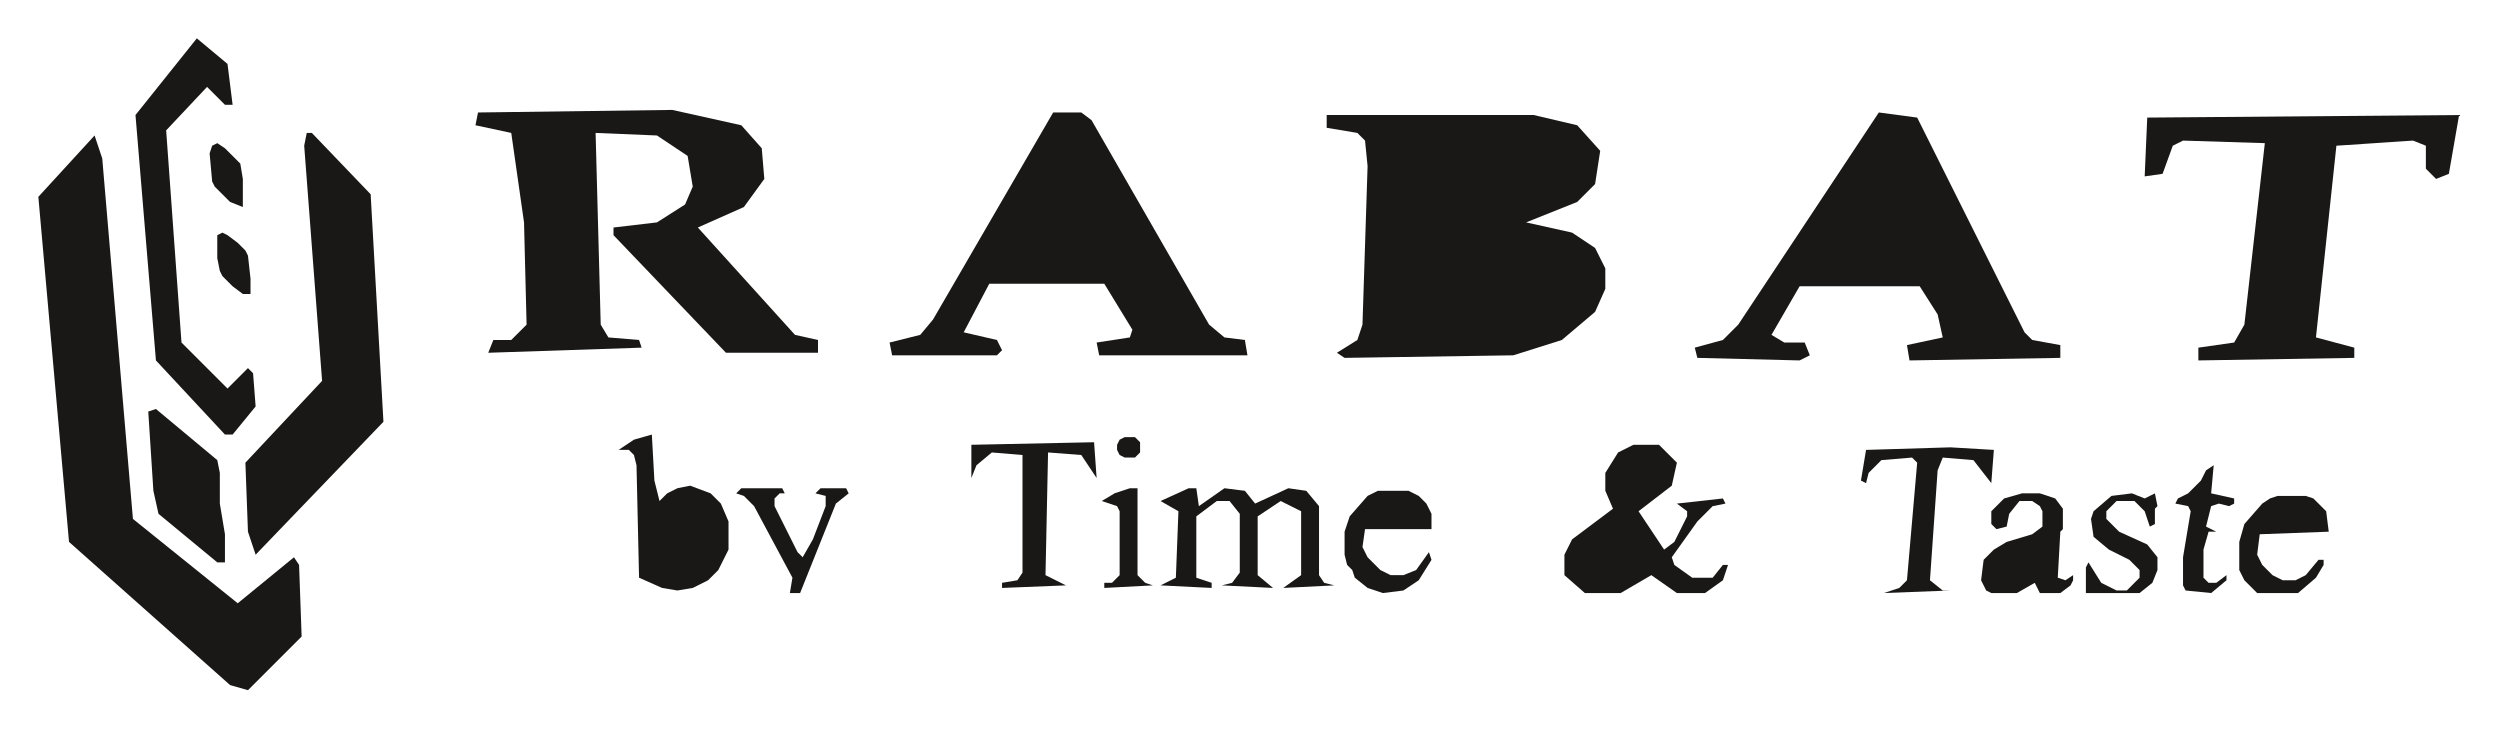
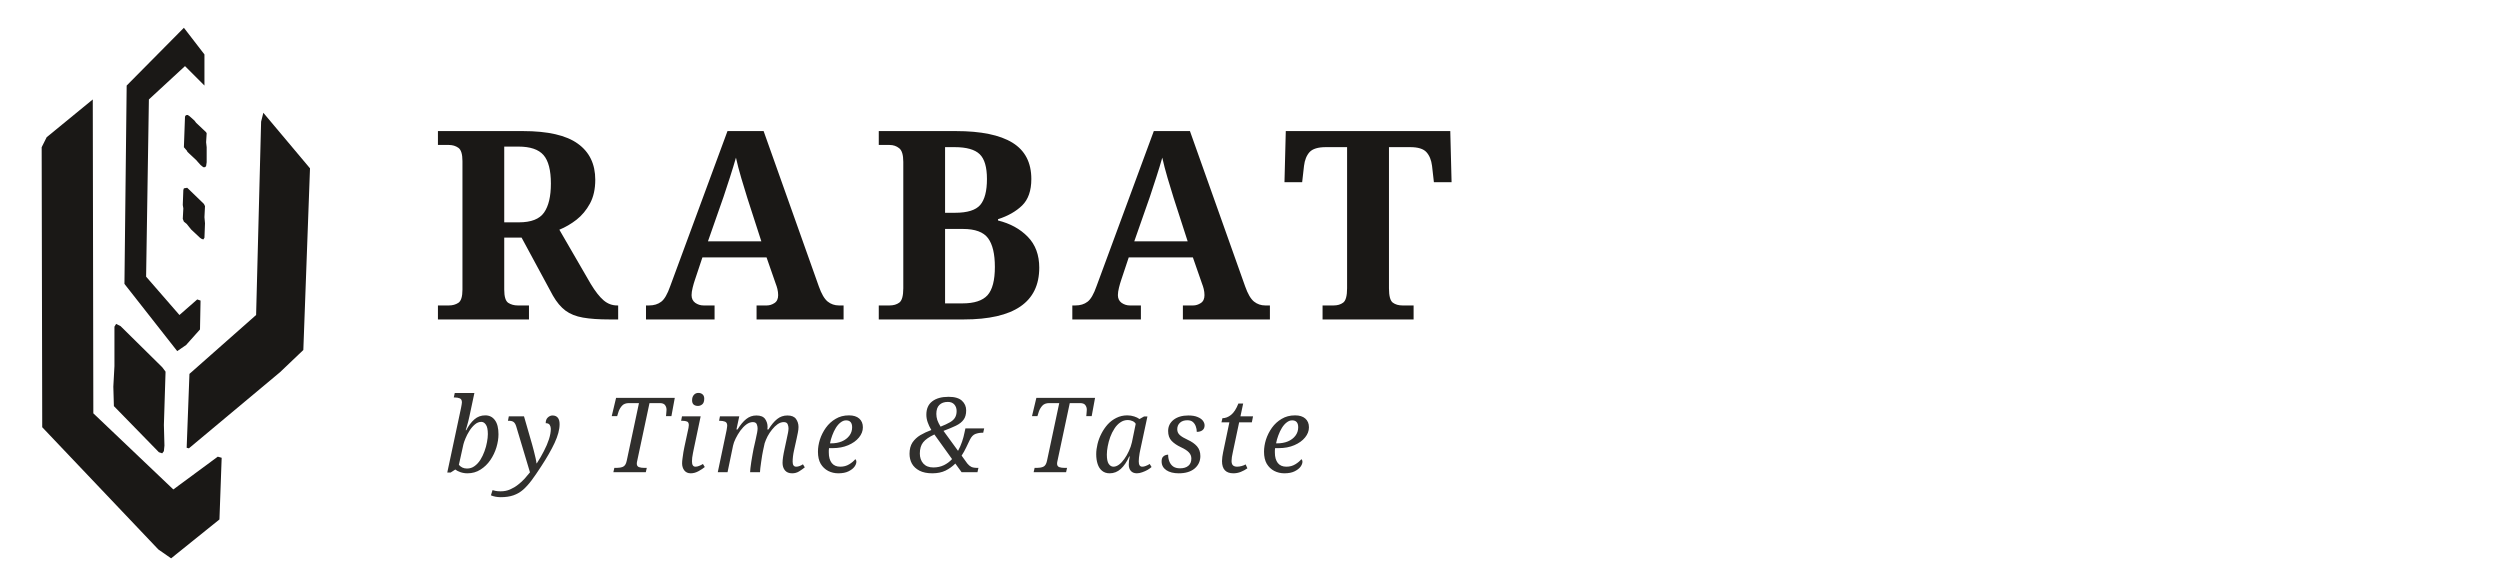
- <svg xmlns="http://www.w3.org/2000/svg" viewBox="0 0 978 285" fill="#1A1816" class="rabat-logo-svg">
-   <path d="M 905,195 L 902,194 L 891,194 L 888,195 L 885,197 L 878,205 L 876,212 L 876,223 L 878,227 L 883,232 L 899,232 L 906,226 L 909,221 L 909,219 L 907,219 L 902,225 L 898,227 L 893,227 L 889,225 L 885,221 L 883,217 L 884,209 L 911,208 L 910,200 Z" fill-rule="evenodd" />
-   <path d="M 884,204 L 885,202 L 889,198 L 891,197 L 897,197 L 901,201 L 901,205 L 899,207 L 892,206 L 890,207 Z" fill-rule="evenodd" />
-   <path d="M 843,193 L 839,195 L 834,193 L 826,194 L 819,200 L 818,203 L 819,210 L 825,215 L 833,219 L 837,223 L 837,226 L 832,231 L 828,231 L 822,228 L 817,220 L 816,222 L 816,232 L 837,232 L 842,228 L 844,223 L 844,218 L 840,213 L 829,208 L 824,203 L 824,200 L 828,196 L 835,196 L 839,200 L 841,206 L 843,205 L 843,199 L 844,198 Z" fill-rule="evenodd" />
-   <path d="M 784,195 L 779,200 L 779,205 L 781,207 L 785,206 L 786,201 L 790,196 L 795,196 L 798,198 L 799,200 L 799,206 L 795,209 L 785,212 L 780,215 L 776,219 L 775,227 L 777,231 L 779,232 L 789,232 L 796,228 L 798,232 L 806,232 L 810,229 L 811,227 L 811,225 L 808,227 L 805,226 L 806,208 L 807,207 L 807,199 L 804,195 L 798,193 L 791,193 Z" fill-rule="evenodd" />
-   <path d="M 799,213 L 798,223 L 795,226 L 791,228 L 787,228 L 785,227 L 783,225 L 783,220 L 784,218 L 788,214 L 792,212 L 795,211 Z" fill-rule="evenodd" />
-   <path d="M 551,192 L 539,192 L 535,194 L 528,202 L 526,208 L 526,217 L 527,221 L 529,223 L 530,226 L 535,230 L 541,232 L 549,231 L 555,227 L 560,219 L 559,216 L 554,223 L 549,225 L 544,225 L 540,223 L 535,218 L 533,214 L 534,207 L 560,207 L 560,201 L 558,197 L 555,194 Z" fill-rule="evenodd" />
-   <path d="M 533,202 L 534,200 L 539,195 L 546,195 L 551,200 L 550,205 L 546,205 L 541,204 L 540,205 L 536,204 L 533,204 Z" fill-rule="evenodd" />
-   <path d="M 454,196 L 461,200 L 460,226 L 454,229 L 474,230 L 474,228 L 468,226 L 468,202 L 476,196 L 481,196 L 485,201 L 485,224 L 482,228 L 478,229 L 498,230 L 492,225 L 492,202 L 501,196 L 509,200 L 509,225 L 502,230 L 522,229 L 518,228 L 516,225 L 516,198 L 511,192 L 504,191 L 491,197 L 487,192 L 479,191 L 469,198 L 468,191 L 465,191 Z" fill-rule="evenodd" />
-   <path d="M 445,191 L 442,191 L 436,193 L 431,196 L 437,198 L 438,200 L 438,225 L 435,228 L 432,228 L 432,230 L 451,229 L 448,228 L 445,225 Z" fill-rule="evenodd" />
-   <path d="M 290,191 L 288,193 L 291,194 L 295,198 L 310,226 L 309,232 L 313,232 L 327,197 L 332,193 L 331,191 L 321,191 L 319,193 L 323,194 L 323,198 L 318,211 L 314,218 L 312,216 L 303,198 L 303,195 L 305,193 L 307,193 L 306,191 Z" fill-rule="evenodd" />
-   <path d="M 866,182 L 863,184 L 861,188 L 856,193 L 852,195 L 851,197 L 856,198 L 857,200 L 854,218 L 854,229 L 855,231 L 865,232 L 871,227 L 871,225 L 867,228 L 864,228 L 862,226 L 862,215 L 864,208 L 867,208 L 863,206 L 865,198 L 868,197 L 872,198 L 874,197 L 874,195 L 865,193 Z" fill-rule="evenodd" />
-   <path d="M 730,176 L 728,188 L 730,189 L 731,185 L 736,180 L 748,179 L 750,181 L 746,227 L 743,230 L 737,232 L 763,231 L 760,231 L 755,227 L 758,184 L 760,179 L 772,180 L 779,189 L 780,176 L 763,175 Z" fill-rule="evenodd" />
-   <path d="M 633,177 L 628,185 L 628,192 L 631,199 L 615,211 L 612,217 L 612,225 L 620,232 L 634,232 L 646,225 L 656,232 L 667,232 L 674,227 L 676,221 L 674,221 L 670,226 L 662,226 L 655,221 L 654,218 L 664,204 L 670,198 L 675,197 L 674,195 L 656,197 L 660,200 L 660,202 L 655,212 L 651,215 L 641,200 L 654,190 L 656,181 L 649,174 L 639,174 Z" fill-rule="evenodd" />
-   <path d="M 630,204 L 632,204 L 635,207 L 638,214 L 643,220 L 644,222 L 642,224 L 637,227 L 633,228 L 630,228 L 627,227 L 622,222 L 621,219 L 621,215 L 622,212 L 625,208 Z" fill-rule="evenodd" />
-   <path d="M 646,177 L 648,178 L 650,180 L 650,187 L 649,189 L 644,194 L 640,196 L 638,194 L 636,188 L 636,183 L 637,181 L 641,177 Z" fill-rule="evenodd" />
-   <path d="M 380,174 L 380,187 L 382,182 L 388,177 L 400,178 L 400,224 L 398,227 L 392,228 L 392,230 L 417,229 L 409,225 L 410,177 L 423,178 L 429,187 L 428,173 Z" fill-rule="evenodd" />
-   <path d="M 438,172 L 437,174 L 437,176 L 438,178 L 440,179 L 444,179 L 446,177 L 446,173 L 444,171 L 440,171 Z" fill-rule="evenodd" />
-   <path d="M 248,172 L 242,176 L 246,176 L 248,178 L 249,182 L 250,226 L 259,230 L 265,231 L 271,230 L 277,227 L 281,223 L 285,215 L 285,204 L 282,197 L 278,193 L 270,190 L 265,191 L 261,193 L 258,196 L 256,188 L 255,170 Z" fill-rule="evenodd" />
-   <path d="M 262,197 L 270,197 L 276,203 L 277,206 L 278,214 L 277,219 L 275,223 L 271,227 L 263,227 L 261,226 L 258,223 L 258,221 L 257,219 L 257,201 L 260,198 Z" fill-rule="evenodd" />
-   <path d="M 58,161 L 60,192 L 62,201 L 85,220 L 88,220 L 88,209 L 86,197 L 86,185 L 85,180 L 61,160 Z" fill-rule="evenodd" />
-   <path d="M 85,92 L 85,101 L 86,106 L 87,108 L 91,112 L 95,115 L 98,115 L 98,109 L 97,100 L 96,98 L 93,95 L 89,92 L 87,91 Z" fill-rule="evenodd" />
-   <path d="M 85,56 L 83,57 L 82,60 L 83,71 L 84,73 L 90,79 L 95,81 L 95,70 L 94,64 L 88,58 Z" fill-rule="evenodd" />
-   <path d="M 37,53 L 15,77 L 27,212 L 90,268 L 97,270 L 118,249 L 117,221 L 115,218 L 93,236 L 52,203 L 40,62 Z" fill-rule="evenodd" />
-   <path d="M 122,52 L 120,52 L 119,57 L 126,149 L 96,181 L 97,208 L 100,217 L 150,165 L 145,76 Z" fill-rule="evenodd" />
-   <path d="M 519,45 L 519,50 L 531,52 L 534,55 L 535,65 L 533,127 L 531,133 L 523,138 L 526,140 L 592,139 L 611,133 L 624,122 L 628,113 L 628,105 L 624,97 L 615,91 L 597,87 L 617,79 L 624,72 L 626,59 L 617,49 L 600,45 Z" fill-rule="evenodd" />
-   <path d="M 563,92 L 579,92 L 584,93 L 591,96 L 597,102 L 599,108 L 599,114 L 597,121 L 591,128 L 583,132 L 576,133 L 563,133 L 561,132 L 561,122 L 560,118 L 561,96 Z" fill-rule="evenodd" />
-   <path d="M 563,55 L 566,52 L 579,52 L 585,53 L 592,56 L 594,58 L 596,62 L 596,71 L 595,74 L 591,79 L 588,81 L 583,83 L 576,84 L 562,83 L 562,67 Z" fill-rule="evenodd" />
-   <path d="M 962,45 L 840,46 L 839,69 L 846,68 L 850,57 L 854,55 L 886,56 L 878,127 L 874,134 L 860,136 L 860,141 L 921,140 L 921,136 L 906,132 L 914,57 L 944,55 L 949,57 L 949,66 L 953,70 L 958,68 Z" fill-rule="evenodd" />
-   <path d="M 806,135 L 795,133 L 792,130 L 750,46 L 735,44 L 680,127 L 674,133 L 663,136 L 664,140 L 704,141 L 708,139 L 706,134 L 698,134 L 693,131 L 704,112 L 751,112 L 758,123 L 760,132 L 746,135 L 747,141 L 806,140 Z" fill-rule="evenodd" />
-   <path d="M 731,71 L 733,73 L 734,75 L 734,77 L 738,83 L 740,89 L 747,101 L 746,104 L 710,103 L 710,101 L 712,97 L 729,73 L 729,72 Z" fill-rule="evenodd" />
-   <path d="M 348,134 L 349,139 L 390,139 L 392,137 L 390,133 L 377,130 L 387,111 L 432,111 L 443,129 L 442,132 L 429,134 L 430,139 L 488,139 L 487,133 L 479,132 L 473,127 L 427,47 L 423,44 L 412,44 L 365,125 L 360,131 Z" fill-rule="evenodd" />
-   <path d="M 428,102 L 391,102 L 391,100 L 394,96 L 401,84 L 405,75 L 410,71 L 412,73 L 417,81 L 417,83 L 421,88 L 421,90 Z" fill-rule="evenodd" />
-   <path d="M 187,44 L 186,49 L 200,52 L 205,87 L 206,127 L 200,133 L 193,133 L 191,138 L 251,136 L 250,133 L 238,132 L 235,127 L 233,52 L 257,53 L 269,61 L 271,73 L 268,80 L 257,87 L 240,89 L 240,92 L 284,138 L 320,138 L 320,133 L 311,131 L 273,89 L 291,81 L 299,70 L 298,58 L 290,49 L 263,43 Z" fill-rule="evenodd" />
-   <path d="M 77,15 L 53,45 L 61,141 L 88,170 L 91,170 L 100,159 L 99,146 L 97,144 L 89,152 L 71,134 L 65,51 L 81,34 L 88,41 L 91,41 L 89,25 Z" fill-rule="evenodd" />
+ <svg xmlns="http://www.w3.org/2000/svg" viewBox="0 0 360 84" fill="#1A1816">
+   <g transform="translate(4, 2) scale(0.08, 0.08)">
+     <path d="M 159,558 L 156,563 L 156,634 L 154,671 L 155,706 L 236,789 L 242,791 L 245,787 L 246,777 L 245,740 L 248,644 L 242,636 L 167,562 Z" fill-rule="evenodd" />
+     <path d="M 281,314 L 280,317 L 279,344 L 280,350 L 279,369 L 281,374 L 286,378 L 294,388 L 310,403 L 313,405 L 316,406 L 318,403 L 319,377 L 318,366 L 319,346 L 317,342 L 287,313 Z" fill-rule="evenodd" />
+     <path d="M 286,182 L 284,183 L 283,185 L 281,240 L 287,247 L 287,248 L 303,263 L 311,272 L 316,276 L 319,276 L 321,274 L 322,267 L 322,240 L 321,231 L 322,215 L 321,213 L 303,196 L 300,192 L 291,184 L 288,182 Z" fill-rule="evenodd" />
+     <path d="M 424,178 L 420,194 L 411,542 L 291,648 L 286,781 L 290,782 L 454,645 L 496,605 L 508,278 Z" fill-rule="evenodd" />
+     <path d="M 117,154 L 34,222 L 25,240 L 26,744 L 235,964 L 258,980 L 345,910 L 349,799 L 342,797 L 262,856 L 118,719 Z" fill-rule="evenodd" />
+     <path d="M 281,25 L 178,129 L 174,486 L 269,607 L 285,596 L 310,568 L 311,516 L 305,514 L 273,542 L 213,473 L 218,154 L 283,94 L 318,129 L 318,73 Z" fill-rule="evenodd" />
+   </g>
+   <text x="62" y="46" font-family="'Cormorant Garamond', Georgia, serif" font-size="38" font-weight="600" letter-spacing="4" fill="#1A1816">RABAT</text>
+   <text x="64" y="68" font-family="'Cormorant Garamond', Georgia, serif" font-size="15" font-style="italic" letter-spacing="1" fill="#1A1816" opacity="0.9">by Time &amp; Taste</text>
</svg>
